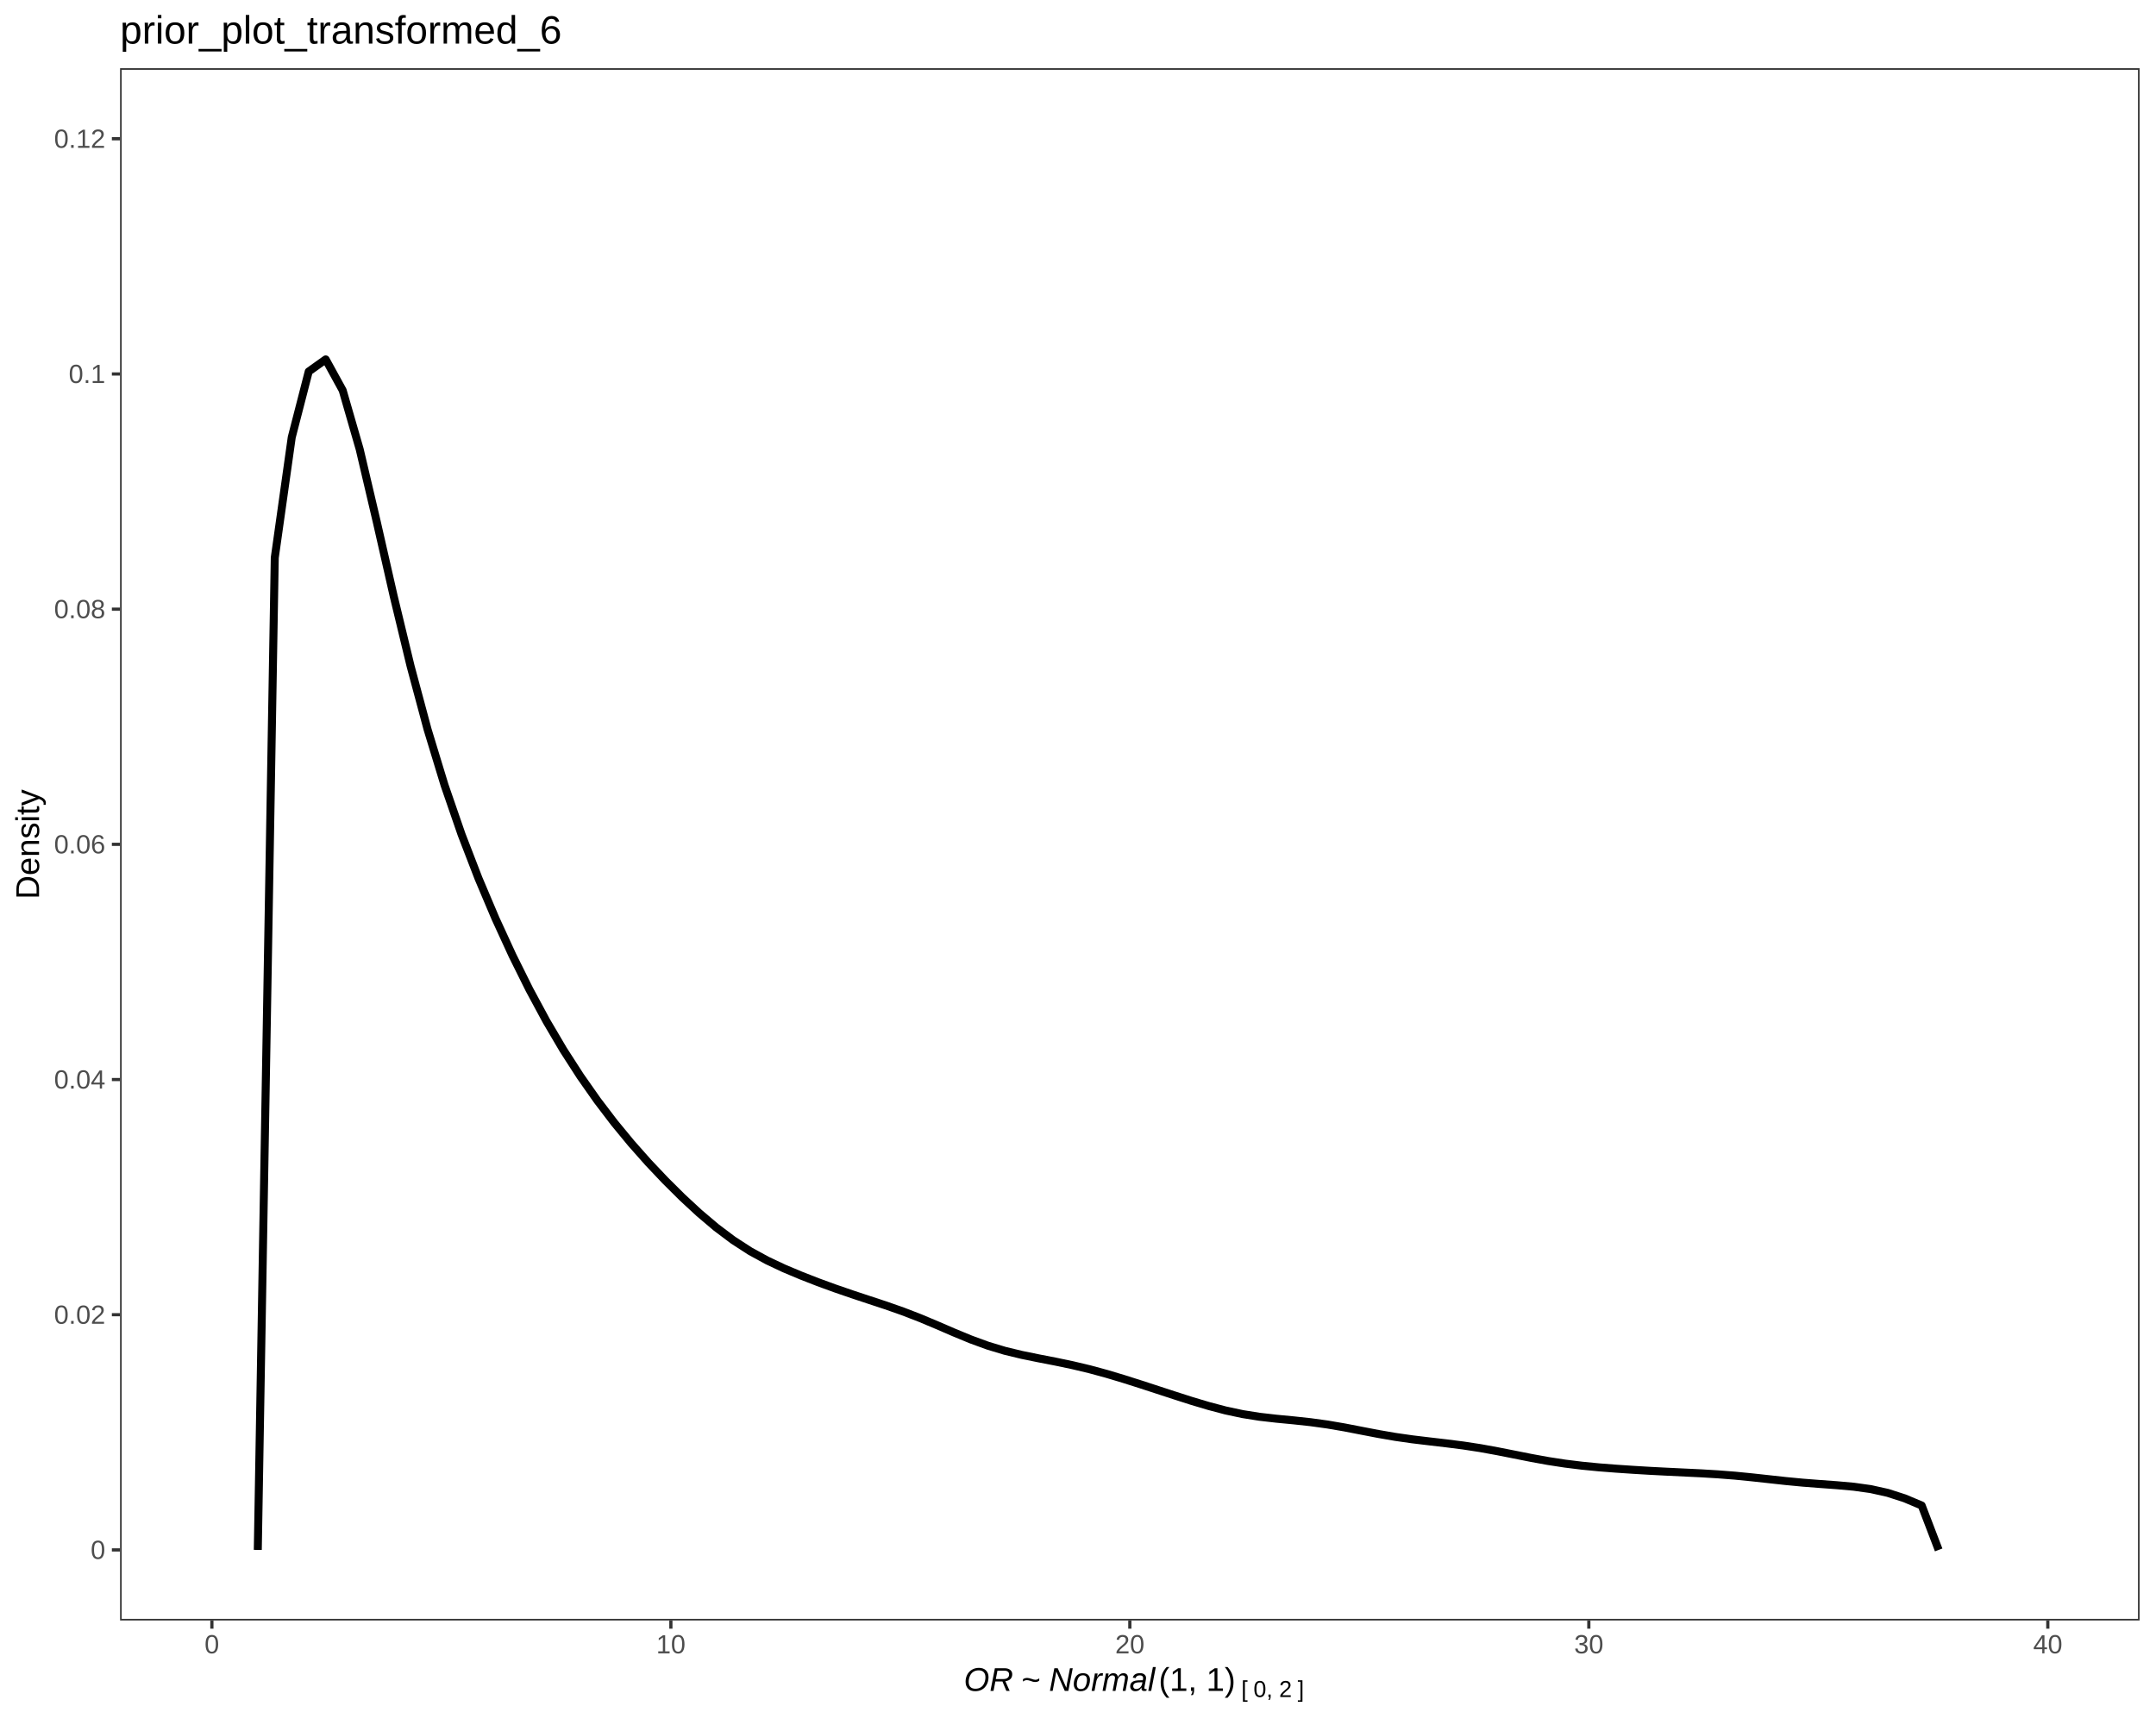
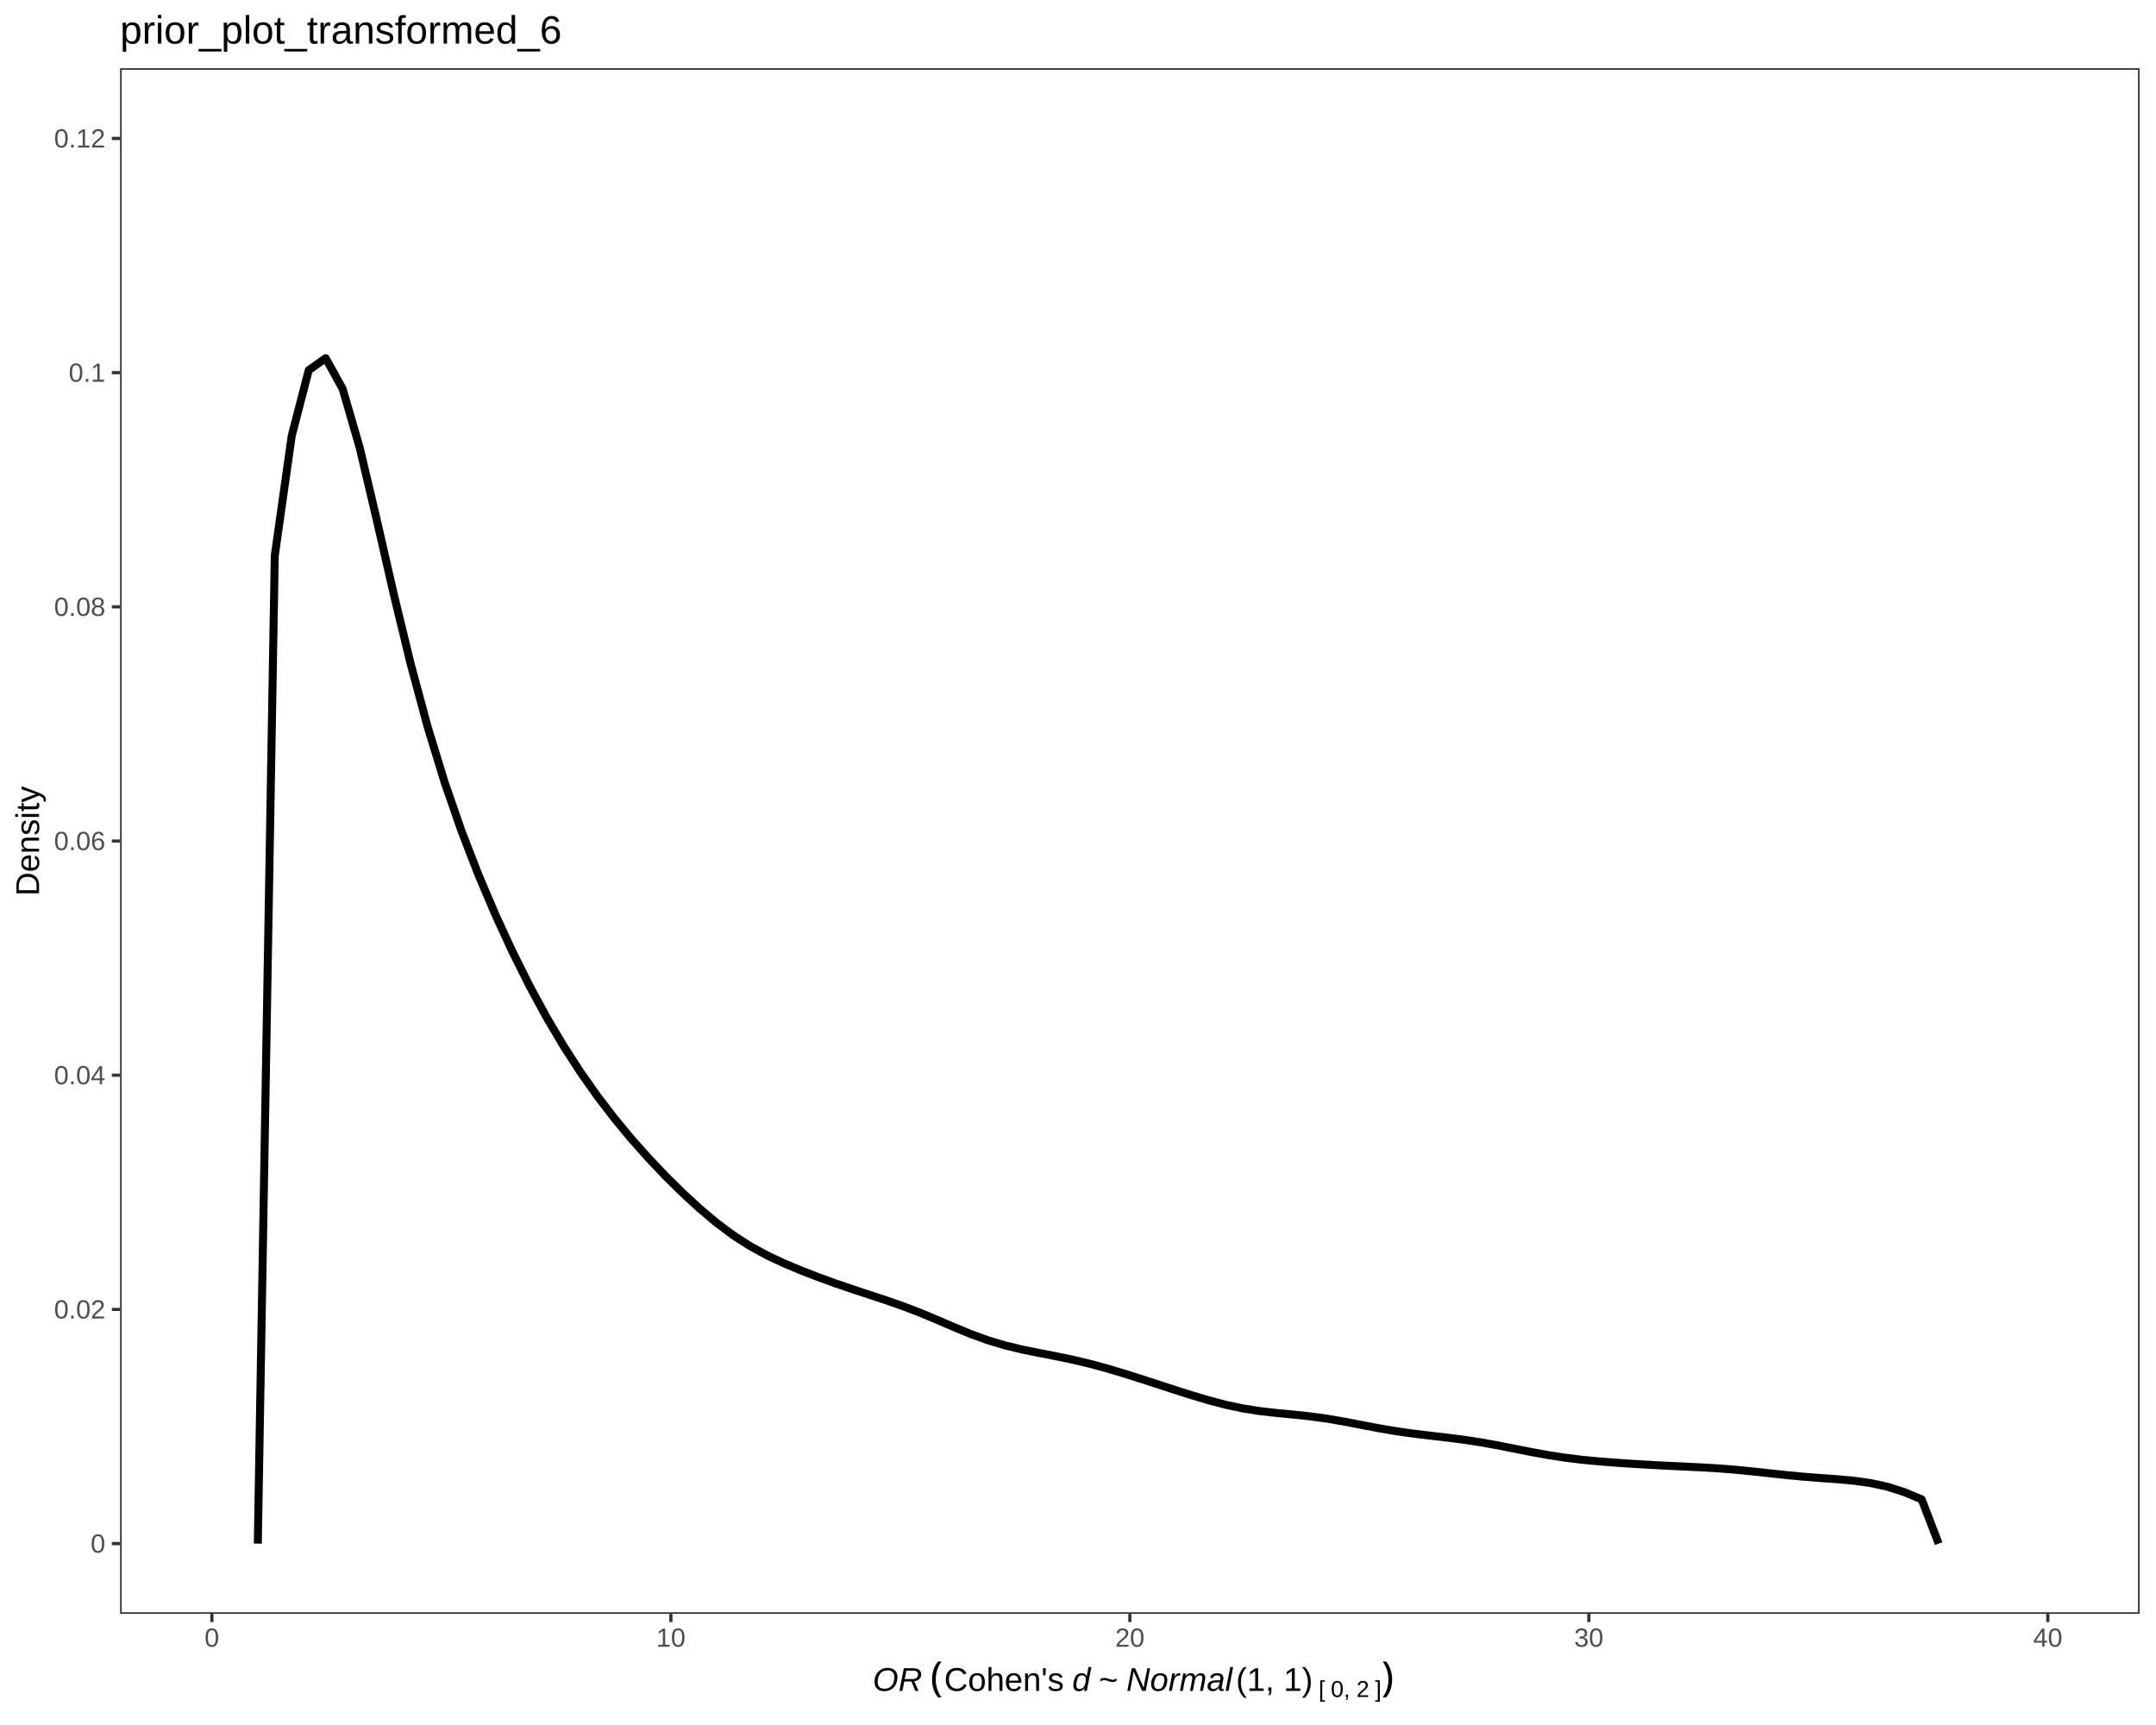
<svg xmlns="http://www.w3.org/2000/svg" viewBox="0 0 720.00 576.00">
  <defs>
    <style type="text/css">
    line, polyline, polygon, path, rect, circle {
      fill: none;
      stroke: #000000;
      stroke-linecap: round;
      stroke-linejoin: round;
      stroke-miterlimit: 10.00;
    }
  </style>
  </defs>
  <rect width="100%" height="100%" style="stroke: none; fill: #FFFFFF;" />
  <rect x="0.00" y="0.00" width="720.00" height="576.00" style="stroke-width: 1.07; stroke: #FFFFFF; fill: #FFFFFF;" />
  <defs>
-     <clipPath id="cpNDAuMTB8NzE0LjUyfDU0MS4xMHwyMi43Nw==">
-       <rect x="40.10" y="22.77" width="674.42" height="518.32" />
+     <clipPath id="cpNDAuMTB8NzE0LjUyfDUzOC44OXwyMi43Nw==">
+       <rect x="40.10" y="22.77" width="674.42" height="516.12" />
    </clipPath>
  </defs>
-   <rect x="40.10" y="22.77" width="674.42" height="518.32" style="stroke-width: 1.07; stroke: none; fill: #FFFFFF;" clip-path="url(#cpNDAuMTB8NzE0LjUyfDU0MS4xMHwyMi43Nw==)" />
-   <polyline points="86.09,517.54 86.09,517.54 91.76,186.22 97.43,146.02 103.10,124.05 108.77,120.01 114.44,130.34 120.11,149.98 125.78,174.08 131.45,198.96 137.12,222.44 142.79,243.56 148.46,262.18 154.13,278.61 159.80,293.31 165.47,306.70 171.14,319.04 176.81,330.45 182.48,340.96 188.15,350.59 193.82,359.39 199.49,367.47 205.16,374.91 210.83,381.79 216.50,388.19 222.17,394.18 227.84,399.81 233.51,405.06 239.18,409.86 244.85,414.12 250.52,417.79 256.19,420.89 261.86,423.56 267.53,425.94 273.20,428.15 278.87,430.22 284.54,432.17 290.21,434.05 295.88,435.92 301.55,437.91 307.22,440.10 312.89,442.48 318.56,444.93 324.23,447.27 329.90,449.34 335.57,451.05 341.24,452.42 346.91,453.58 352.58,454.68 358.25,455.87 363.92,457.22 369.59,458.76 375.26,460.46 380.93,462.26 386.60,464.11 392.27,465.96 397.94,467.78 403.61,469.47 409.28,470.97 414.95,472.18 420.62,473.08 426.29,473.73 431.96,474.27 437.63,474.88 443.30,475.66 448.97,476.63 454.64,477.73 460.31,478.82 465.98,479.80 471.65,480.61 477.32,481.29 482.99,481.95 488.66,482.67 494.33,483.54 500.00,484.57 505.67,485.69 511.34,486.82 517.01,487.85 522.68,488.72 528.35,489.42 534.02,489.97 539.69,490.41 545.36,490.79 551.03,491.13 556.70,491.42 562.37,491.69 568.04,491.96 573.71,492.30 579.38,492.74 585.05,493.30 590.72,493.92 596.39,494.54 602.06,495.08 607.73,495.52 613.40,495.93 619.07,496.44 624.74,497.23 630.41,498.49 636.08,500.32 641.75,502.71 647.42,517.54 647.42,517.54 " style="stroke-width: 2.67; stroke-linecap: butt;" clip-path="url(#cpNDAuMTB8NzE0LjUyfDU0MS4xMHwyMi43Nw==)" />
-   <rect x="40.10" y="22.77" width="674.42" height="518.32" style="stroke-width: 1.07; stroke: #333333;" clip-path="url(#cpNDAuMTB8NzE0LjUyfDU0MS4xMHwyMi43Nw==)" />
+   <rect x="40.10" y="22.77" width="674.42" height="516.12" style="stroke-width: 1.07; stroke: none; fill: #FFFFFF;" clip-path="url(#cpNDAuMTB8NzE0LjUyfDUzOC44OXwyMi43Nw==)" />
+   <polyline points="86.09,515.43 86.09,515.43 91.76,185.53 97.43,145.50 103.10,123.62 108.77,119.60 114.44,129.88 120.11,149.44 125.78,173.43 131.45,198.21 137.12,221.59 142.79,242.62 148.46,261.16 154.13,277.52 159.80,292.16 165.47,305.49 171.14,317.79 176.81,329.14 182.48,339.61 188.15,349.19 193.82,357.96 199.49,366.00 205.16,373.41 210.83,380.26 216.50,386.63 222.17,392.60 227.84,398.21 233.51,403.44 239.18,408.22 244.85,412.46 250.52,416.11 256.19,419.20 261.86,421.86 267.53,424.23 273.20,426.42 278.87,428.49 284.54,430.43 290.21,432.30 295.88,434.17 301.55,436.15 307.22,438.32 312.89,440.69 318.56,443.13 324.23,445.47 329.90,447.53 335.57,449.23 341.24,450.60 346.91,451.75 352.58,452.85 358.25,454.03 363.92,455.37 369.59,456.91 375.26,458.60 380.93,460.39 386.60,462.23 392.27,464.08 397.94,465.88 403.61,467.57 409.28,469.06 414.95,470.27 420.62,471.17 426.29,471.81 431.96,472.35 437.63,472.95 443.30,473.73 448.97,474.71 454.64,475.80 460.31,476.88 465.98,477.85 471.65,478.66 477.32,479.35 482.99,480.00 488.66,480.72 494.33,481.58 500.00,482.60 505.67,483.72 511.34,484.84 517.01,485.87 522.68,486.74 528.35,487.44 534.02,487.98 539.69,488.42 545.36,488.80 551.03,489.13 556.70,489.43 562.37,489.69 568.04,489.97 573.71,490.30 579.38,490.75 585.05,491.30 590.72,491.92 596.39,492.53 602.06,493.07 607.73,493.52 613.40,493.92 619.07,494.43 624.74,495.22 630.41,496.46 636.08,498.29 641.75,500.67 647.42,515.43 647.42,515.43 " style="stroke-width: 2.67; stroke-linecap: butt;" clip-path="url(#cpNDAuMTB8NzE0LjUyfDUzOC44OXwyMi43Nw==)" />
+   <rect x="40.10" y="22.77" width="674.42" height="516.12" style="stroke-width: 1.07; stroke: #333333;" clip-path="url(#cpNDAuMTB8NzE0LjUyfDUzOC44OXwyMi43Nw==)" />
  <defs>
    <clipPath id="cpMC4wMHw3MjAuMDB8NTc2LjAwfDAuMDA=">
      <rect x="0.00" y="0.00" width="720.00" height="576.00" />
    </clipPath>
  </defs>
  <g clip-path="url(#cpMC4wMHw3MjAuMDB8NTc2LjAwfDAuMDA=)">
-     <text x="30.28" y="520.56" style="font-size: 8.80px; fill: #4D4D4D; font-family: Liberation Sans;" textLength="4.89px" lengthAdjust="spacingAndGlyphs">0</text>
+     <text x="30.28" y="518.46" style="font-size: 8.80px; fill: #4D4D4D; font-family: Liberation Sans;" textLength="4.89px" lengthAdjust="spacingAndGlyphs">0</text>
  </g>
  <g clip-path="url(#cpMC4wMHw3MjAuMDB8NTc2LjAwfDAuMDA=)">
-     <text x="18.06" y="442.03" style="font-size: 8.80px; fill: #4D4D4D; font-family: Liberation Sans;" textLength="17.11px" lengthAdjust="spacingAndGlyphs">0.02</text>
+     <text x="18.06" y="440.26" style="font-size: 8.80px; fill: #4D4D4D; font-family: Liberation Sans;" textLength="17.11px" lengthAdjust="spacingAndGlyphs">0.02</text>
  </g>
  <g clip-path="url(#cpMC4wMHw3MjAuMDB8NTc2LjAwfDAuMDA=)">
-     <text x="18.06" y="363.49" style="font-size: 8.80px; fill: #4D4D4D; font-family: Liberation Sans;" textLength="17.11px" lengthAdjust="spacingAndGlyphs">0.04</text>
+     <text x="18.06" y="362.06" style="font-size: 8.80px; fill: #4D4D4D; font-family: Liberation Sans;" textLength="17.11px" lengthAdjust="spacingAndGlyphs">0.04</text>
  </g>
  <g clip-path="url(#cpMC4wMHw3MjAuMDB8NTc2LjAwfDAuMDA=)">
-     <text x="18.06" y="284.96" style="font-size: 8.80px; fill: #4D4D4D; font-family: Liberation Sans;" textLength="17.11px" lengthAdjust="spacingAndGlyphs">0.06</text>
+     <text x="18.06" y="283.86" style="font-size: 8.80px; fill: #4D4D4D; font-family: Liberation Sans;" textLength="17.11px" lengthAdjust="spacingAndGlyphs">0.06</text>
  </g>
  <g clip-path="url(#cpMC4wMHw3MjAuMDB8NTc2LjAwfDAuMDA=)">
-     <text x="18.06" y="206.42" style="font-size: 8.80px; fill: #4D4D4D; font-family: Liberation Sans;" textLength="17.11px" lengthAdjust="spacingAndGlyphs">0.08</text>
+     <text x="18.06" y="205.66" style="font-size: 8.80px; fill: #4D4D4D; font-family: Liberation Sans;" textLength="17.11px" lengthAdjust="spacingAndGlyphs">0.08</text>
  </g>
  <g clip-path="url(#cpMC4wMHw3MjAuMDB8NTc2LjAwfDAuMDA=)">
-     <text x="22.95" y="127.89" style="font-size: 8.80px; fill: #4D4D4D; font-family: Liberation Sans;" textLength="12.22px" lengthAdjust="spacingAndGlyphs">0.1</text>
+     <text x="22.95" y="127.46" style="font-size: 8.80px; fill: #4D4D4D; font-family: Liberation Sans;" textLength="12.22px" lengthAdjust="spacingAndGlyphs">0.1</text>
  </g>
  <g clip-path="url(#cpMC4wMHw3MjAuMDB8NTc2LjAwfDAuMDA=)">
-     <text x="18.06" y="49.36" style="font-size: 8.80px; fill: #4D4D4D; font-family: Liberation Sans;" textLength="17.11px" lengthAdjust="spacingAndGlyphs">0.12</text>
+     <text x="18.06" y="49.25" style="font-size: 8.80px; fill: #4D4D4D; font-family: Liberation Sans;" textLength="17.11px" lengthAdjust="spacingAndGlyphs">0.12</text>
  </g>
-   <polyline points="37.36,517.54 40.10,517.54 " style="stroke-width: 1.07; stroke: #333333; stroke-linecap: butt;" clip-path="url(#cpMC4wMHw3MjAuMDB8NTc2LjAwfDAuMDA=)" />
-   <polyline points="37.36,439.00 40.10,439.00 " style="stroke-width: 1.07; stroke: #333333; stroke-linecap: butt;" clip-path="url(#cpMC4wMHw3MjAuMDB8NTc2LjAwfDAuMDA=)" />
-   <polyline points="37.36,360.47 40.10,360.47 " style="stroke-width: 1.07; stroke: #333333; stroke-linecap: butt;" clip-path="url(#cpMC4wMHw3MjAuMDB8NTc2LjAwfDAuMDA=)" />
-   <polyline points="37.36,281.93 40.10,281.93 " style="stroke-width: 1.07; stroke: #333333; stroke-linecap: butt;" clip-path="url(#cpMC4wMHw3MjAuMDB8NTc2LjAwfDAuMDA=)" />
-   <polyline points="37.36,203.40 40.10,203.40 " style="stroke-width: 1.07; stroke: #333333; stroke-linecap: butt;" clip-path="url(#cpMC4wMHw3MjAuMDB8NTc2LjAwfDAuMDA=)" />
-   <polyline points="37.36,124.87 40.10,124.87 " style="stroke-width: 1.07; stroke: #333333; stroke-linecap: butt;" clip-path="url(#cpMC4wMHw3MjAuMDB8NTc2LjAwfDAuMDA=)" />
-   <polyline points="37.36,46.33 40.10,46.33 " style="stroke-width: 1.07; stroke: #333333; stroke-linecap: butt;" clip-path="url(#cpMC4wMHw3MjAuMDB8NTc2LjAwfDAuMDA=)" />
-   <polyline points="70.76,543.84 70.76,541.10 " style="stroke-width: 1.07; stroke: #333333; stroke-linecap: butt;" clip-path="url(#cpMC4wMHw3MjAuMDB8NTc2LjAwfDAuMDA=)" />
-   <polyline points="224.04,543.84 224.04,541.10 " style="stroke-width: 1.07; stroke: #333333; stroke-linecap: butt;" clip-path="url(#cpMC4wMHw3MjAuMDB8NTc2LjAwfDAuMDA=)" />
-   <polyline points="377.31,543.84 377.31,541.10 " style="stroke-width: 1.07; stroke: #333333; stroke-linecap: butt;" clip-path="url(#cpMC4wMHw3MjAuMDB8NTc2LjAwfDAuMDA=)" />
-   <polyline points="530.59,543.84 530.59,541.10 " style="stroke-width: 1.07; stroke: #333333; stroke-linecap: butt;" clip-path="url(#cpMC4wMHw3MjAuMDB8NTc2LjAwfDAuMDA=)" />
-   <polyline points="683.87,543.84 683.87,541.10 " style="stroke-width: 1.07; stroke: #333333; stroke-linecap: butt;" clip-path="url(#cpMC4wMHw3MjAuMDB8NTc2LjAwfDAuMDA=)" />
+   <polyline points="37.36,515.43 40.10,515.43 " style="stroke-width: 1.07; stroke: #333333; stroke-linecap: butt;" clip-path="url(#cpMC4wMHw3MjAuMDB8NTc2LjAwfDAuMDA=)" />
+   <polyline points="37.36,437.23 40.10,437.23 " style="stroke-width: 1.07; stroke: #333333; stroke-linecap: butt;" clip-path="url(#cpMC4wMHw3MjAuMDB8NTc2LjAwfDAuMDA=)" />
+   <polyline points="37.36,359.03 40.10,359.03 " style="stroke-width: 1.07; stroke: #333333; stroke-linecap: butt;" clip-path="url(#cpMC4wMHw3MjAuMDB8NTc2LjAwfDAuMDA=)" />
+   <polyline points="37.36,280.83 40.10,280.83 " style="stroke-width: 1.07; stroke: #333333; stroke-linecap: butt;" clip-path="url(#cpMC4wMHw3MjAuMDB8NTc2LjAwfDAuMDA=)" />
+   <polyline points="37.36,202.63 40.10,202.63 " style="stroke-width: 1.07; stroke: #333333; stroke-linecap: butt;" clip-path="url(#cpMC4wMHw3MjAuMDB8NTc2LjAwfDAuMDA=)" />
+   <polyline points="37.36,124.43 40.10,124.43 " style="stroke-width: 1.07; stroke: #333333; stroke-linecap: butt;" clip-path="url(#cpMC4wMHw3MjAuMDB8NTc2LjAwfDAuMDA=)" />
+   <polyline points="37.36,46.23 40.10,46.23 " style="stroke-width: 1.07; stroke: #333333; stroke-linecap: butt;" clip-path="url(#cpMC4wMHw3MjAuMDB8NTc2LjAwfDAuMDA=)" />
+   <polyline points="70.76,541.63 70.76,538.89 " style="stroke-width: 1.07; stroke: #333333; stroke-linecap: butt;" clip-path="url(#cpMC4wMHw3MjAuMDB8NTc2LjAwfDAuMDA=)" />
+   <polyline points="224.04,541.63 224.04,538.89 " style="stroke-width: 1.07; stroke: #333333; stroke-linecap: butt;" clip-path="url(#cpMC4wMHw3MjAuMDB8NTc2LjAwfDAuMDA=)" />
+   <polyline points="377.31,541.63 377.31,538.89 " style="stroke-width: 1.07; stroke: #333333; stroke-linecap: butt;" clip-path="url(#cpMC4wMHw3MjAuMDB8NTc2LjAwfDAuMDA=)" />
+   <polyline points="530.59,541.63 530.59,538.89 " style="stroke-width: 1.07; stroke: #333333; stroke-linecap: butt;" clip-path="url(#cpMC4wMHw3MjAuMDB8NTc2LjAwfDAuMDA=)" />
+   <polyline points="683.87,541.63 683.87,538.89 " style="stroke-width: 1.07; stroke: #333333; stroke-linecap: butt;" clip-path="url(#cpMC4wMHw3MjAuMDB8NTc2LjAwfDAuMDA=)" />
  <g clip-path="url(#cpMC4wMHw3MjAuMDB8NTc2LjAwfDAuMDA=)">
-     <text x="68.31" y="552.07" style="font-size: 8.80px; fill: #4D4D4D; font-family: Liberation Sans;" textLength="4.89px" lengthAdjust="spacingAndGlyphs">0</text>
+     <text x="68.31" y="549.87" style="font-size: 8.80px; fill: #4D4D4D; font-family: Liberation Sans;" textLength="4.89px" lengthAdjust="spacingAndGlyphs">0</text>
  </g>
  <g clip-path="url(#cpMC4wMHw3MjAuMDB8NTc2LjAwfDAuMDA=)">
-     <text x="219.15" y="552.07" style="font-size: 8.80px; fill: #4D4D4D; font-family: Liberation Sans;" textLength="9.78px" lengthAdjust="spacingAndGlyphs">10</text>
+     <text x="219.15" y="549.87" style="font-size: 8.80px; fill: #4D4D4D; font-family: Liberation Sans;" textLength="9.78px" lengthAdjust="spacingAndGlyphs">10</text>
  </g>
  <g clip-path="url(#cpMC4wMHw3MjAuMDB8NTc2LjAwfDAuMDA=)">
-     <text x="372.42" y="552.07" style="font-size: 8.80px; fill: #4D4D4D; font-family: Liberation Sans;" textLength="9.78px" lengthAdjust="spacingAndGlyphs">20</text>
+     <text x="372.42" y="549.87" style="font-size: 8.80px; fill: #4D4D4D; font-family: Liberation Sans;" textLength="9.78px" lengthAdjust="spacingAndGlyphs">20</text>
  </g>
  <g clip-path="url(#cpMC4wMHw3MjAuMDB8NTc2LjAwfDAuMDA=)">
-     <text x="525.70" y="552.07" style="font-size: 8.80px; fill: #4D4D4D; font-family: Liberation Sans;" textLength="9.78px" lengthAdjust="spacingAndGlyphs">30</text>
+     <text x="525.70" y="549.87" style="font-size: 8.80px; fill: #4D4D4D; font-family: Liberation Sans;" textLength="9.78px" lengthAdjust="spacingAndGlyphs">30</text>
  </g>
  <g clip-path="url(#cpMC4wMHw3MjAuMDB8NTc2LjAwfDAuMDA=)">
-     <text x="678.97" y="552.07" style="font-size: 8.80px; fill: #4D4D4D; font-family: Liberation Sans;" textLength="9.78px" lengthAdjust="spacingAndGlyphs">40</text>
+     <text x="678.97" y="549.87" style="font-size: 8.80px; fill: #4D4D4D; font-family: Liberation Sans;" textLength="9.78px" lengthAdjust="spacingAndGlyphs">40</text>
  </g>
  <g clip-path="url(#cpMC4wMHw3MjAuMDB8NTc2LjAwfDAuMDA=)">
-     <text x="319.12" y="564.61" style="font-size: 11.00px; font-family: Symbola;" textLength="2.75px" lengthAdjust="spacingAndGlyphs"> </text>
+     <text x="288.71" y="564.61" style="font-size: 11.00px; font-family: Symbola;" textLength="2.75px" lengthAdjust="spacingAndGlyphs"> </text>
  </g>
  <g clip-path="url(#cpMC4wMHw3MjAuMDB8NTc2LjAwfDAuMDA=)">
-     <text x="321.87" y="564.61" style="font-size: 11.00px; font-style: italic; font-family: Liberation Sans;" textLength="16.50px" lengthAdjust="spacingAndGlyphs">OR</text>
+     <text x="291.46" y="564.61" style="font-size: 11.00px; font-style: italic; font-family: Liberation Sans;" textLength="16.50px" lengthAdjust="spacingAndGlyphs">OR</text>
  </g>
  <g clip-path="url(#cpMC4wMHw3MjAuMDB8NTc2LjAwfDAuMDA=)">
-     <text x="338.37" y="564.61" style="font-size: 11.00px; font-family: Symbola;" textLength="2.75px" lengthAdjust="spacingAndGlyphs"> </text>
+     <text x="307.96" y="564.61" style="font-size: 11.00px; font-family: Symbola;" textLength="2.75px" lengthAdjust="spacingAndGlyphs"> </text>
  </g>
  <g clip-path="url(#cpMC4wMHw3MjAuMDB8NTc2LjAwfDAuMDA=)">
-     <text x="341.12" y="564.61" style="font-size: 11.00px; font-family: Liberation Sans;" textLength="6.42px" lengthAdjust="spacingAndGlyphs">~</text>
+     <text x="310.71" y="564.61" style="font-size: 13.75px; font-family: Symbola;" textLength="4.58px" lengthAdjust="spacingAndGlyphs">(</text>
  </g>
  <g clip-path="url(#cpMC4wMHw3MjAuMDB8NTc2LjAwfDAuMDA=)">
-     <text x="347.54" y="564.61" style="font-size: 11.00px; font-family: Symbola;" textLength="2.75px" lengthAdjust="spacingAndGlyphs"> </text>
+     <text x="315.29" y="564.61" style="font-size: 11.00px; font-family: Liberation Sans;" textLength="40.03px" lengthAdjust="spacingAndGlyphs">Cohen's</text>
  </g>
  <g clip-path="url(#cpMC4wMHw3MjAuMDB8NTc2LjAwfDAuMDA=)">
-     <text x="350.29" y="564.61" style="font-size: 11.00px; font-style: italic; font-family: Liberation Sans;" textLength="35.44px" lengthAdjust="spacingAndGlyphs">Normal</text>
+     <text x="355.32" y="564.61" style="font-size: 11.00px; font-family: Symbola;" textLength="2.75px" lengthAdjust="spacingAndGlyphs"> </text>
  </g>
  <g clip-path="url(#cpMC4wMHw3MjAuMDB8NTc2LjAwfDAuMDA=)">
-     <text x="386.93" y="564.61" style="font-size: 11.00px; font-family: Liberation Sans;" textLength="25.69px" lengthAdjust="spacingAndGlyphs">(1, 1)</text>
+     <text x="358.07" y="564.61" style="font-size: 11.00px; font-style: italic; font-family: Liberation Sans;" textLength="6.12px" lengthAdjust="spacingAndGlyphs">d</text>
  </g>
  <g clip-path="url(#cpMC4wMHw3MjAuMDB8NTc2LjAwfDAuMDA=)">
-     <text x="412.61" y="566.65" style="font-size: 7.70px; font-family: Symbola;" textLength="1.92px" lengthAdjust="spacingAndGlyphs"> </text>
+     <text x="364.20" y="564.61" style="font-size: 11.00px; font-family: Symbola;" textLength="2.75px" lengthAdjust="spacingAndGlyphs"> </text>
  </g>
  <g clip-path="url(#cpMC4wMHw3MjAuMDB8NTc2LjAwfDAuMDA=)">
-     <text x="414.53" y="566.65" style="font-size: 7.70px; font-family: Liberation Sans;" textLength="2.14px" lengthAdjust="spacingAndGlyphs">[</text>
+     <text x="366.95" y="564.61" style="font-size: 11.00px; font-family: Liberation Sans;" textLength="6.42px" lengthAdjust="spacingAndGlyphs">~</text>
  </g>
  <g clip-path="url(#cpMC4wMHw3MjAuMDB8NTc2LjAwfDAuMDA=)">
-     <text x="416.68" y="566.65" style="font-size: 7.70px; font-family: Symbola;" textLength="1.92px" lengthAdjust="spacingAndGlyphs"> </text>
+     <text x="373.37" y="564.61" style="font-size: 11.00px; font-family: Symbola;" textLength="2.75px" lengthAdjust="spacingAndGlyphs"> </text>
  </g>
  <g clip-path="url(#cpMC4wMHw3MjAuMDB8NTc2LjAwfDAuMDA=)">
-     <text x="418.60" y="566.65" style="font-size: 7.70px; font-family: Liberation Sans;" textLength="4.28px" lengthAdjust="spacingAndGlyphs">0</text>
+     <text x="376.12" y="564.61" style="font-size: 11.00px; font-style: italic; font-family: Liberation Sans;" textLength="35.44px" lengthAdjust="spacingAndGlyphs">Normal</text>
  </g>
  <g clip-path="url(#cpMC4wMHw3MjAuMDB8NTc2LjAwfDAuMDA=)">
-     <text x="422.88" y="566.65" style="font-size: 7.70px; font-family: Liberation Sans;" textLength="4.28px" lengthAdjust="spacingAndGlyphs">, </text>
+     <text x="412.75" y="564.61" style="font-size: 11.00px; font-family: Liberation Sans;" textLength="25.69px" lengthAdjust="spacingAndGlyphs">(1, 1)</text>
  </g>
  <g clip-path="url(#cpMC4wMHw3MjAuMDB8NTc2LjAwfDAuMDA=)">
-     <text x="427.16" y="566.65" style="font-size: 7.70px; font-family: Liberation Sans;" textLength="4.28px" lengthAdjust="spacingAndGlyphs">2</text>
+     <text x="438.44" y="566.65" style="font-size: 7.70px; font-family: Symbola;" textLength="1.92px" lengthAdjust="spacingAndGlyphs"> </text>
  </g>
  <g clip-path="url(#cpMC4wMHw3MjAuMDB8NTc2LjAwfDAuMDA=)">
-     <text x="431.44" y="566.65" style="font-size: 7.70px; font-family: Symbola;" textLength="1.92px" lengthAdjust="spacingAndGlyphs"> </text>
+     <text x="440.36" y="566.65" style="font-size: 7.70px; font-family: Liberation Sans;" textLength="2.14px" lengthAdjust="spacingAndGlyphs">[</text>
  </g>
  <g clip-path="url(#cpMC4wMHw3MjAuMDB8NTc2LjAwfDAuMDA=)">
-     <text x="433.36" y="566.65" style="font-size: 7.70px; font-family: Liberation Sans;" textLength="2.14px" lengthAdjust="spacingAndGlyphs">]</text>
+     <text x="442.50" y="566.65" style="font-size: 7.70px; font-family: Symbola;" textLength="1.92px" lengthAdjust="spacingAndGlyphs"> </text>
  </g>
  <g clip-path="url(#cpMC4wMHw3MjAuMDB8NTc2LjAwfDAuMDA=)">
-     <text transform="translate(13.04,300.28) rotate(-90)" style="font-size: 11.00px; font-family: Liberation Sans;" textLength="36.69px" lengthAdjust="spacingAndGlyphs">Density</text>
+     <text x="444.43" y="566.65" style="font-size: 7.70px; font-family: Liberation Sans;" textLength="4.28px" lengthAdjust="spacingAndGlyphs">0</text>
+   </g>
+   <g clip-path="url(#cpMC4wMHw3MjAuMDB8NTc2LjAwfDAuMDA=)">
+     <text x="448.71" y="566.65" style="font-size: 7.70px; font-family: Liberation Sans;" textLength="4.28px" lengthAdjust="spacingAndGlyphs">, </text>
+   </g>
+   <g clip-path="url(#cpMC4wMHw3MjAuMDB8NTc2LjAwfDAuMDA=)">
+     <text x="452.99" y="566.65" style="font-size: 7.70px; font-family: Liberation Sans;" textLength="4.28px" lengthAdjust="spacingAndGlyphs">2</text>
+   </g>
+   <g clip-path="url(#cpMC4wMHw3MjAuMDB8NTc2LjAwfDAuMDA=)">
+     <text x="457.27" y="566.65" style="font-size: 7.70px; font-family: Symbola;" textLength="1.92px" lengthAdjust="spacingAndGlyphs"> </text>
+   </g>
+   <g clip-path="url(#cpMC4wMHw3MjAuMDB8NTc2LjAwfDAuMDA=)">
+     <text x="459.19" y="566.65" style="font-size: 7.70px; font-family: Liberation Sans;" textLength="2.14px" lengthAdjust="spacingAndGlyphs">]</text>
+   </g>
+   <g clip-path="url(#cpMC4wMHw3MjAuMDB8NTc2LjAwfDAuMDA=)">
+     <text x="461.33" y="564.61" style="font-size: 13.75px; font-family: Symbola;" textLength="4.58px" lengthAdjust="spacingAndGlyphs">)</text>
+   </g>
+   <g clip-path="url(#cpMC4wMHw3MjAuMDB8NTc2LjAwfDAuMDA=)">
+     <text transform="translate(13.04,299.18) rotate(-90)" style="font-size: 11.00px; font-family: Liberation Sans;" textLength="36.69px" lengthAdjust="spacingAndGlyphs">Density</text>
  </g>
  <g clip-path="url(#cpMC4wMHw3MjAuMDB8NTc2LjAwfDAuMDA=)">
    <text x="40.10" y="14.56" style="font-size: 13.20px; font-family: Liberation Sans;" textLength="147.25px" lengthAdjust="spacingAndGlyphs">prior_plot_transformed_6</text>
  </g>
</svg>
